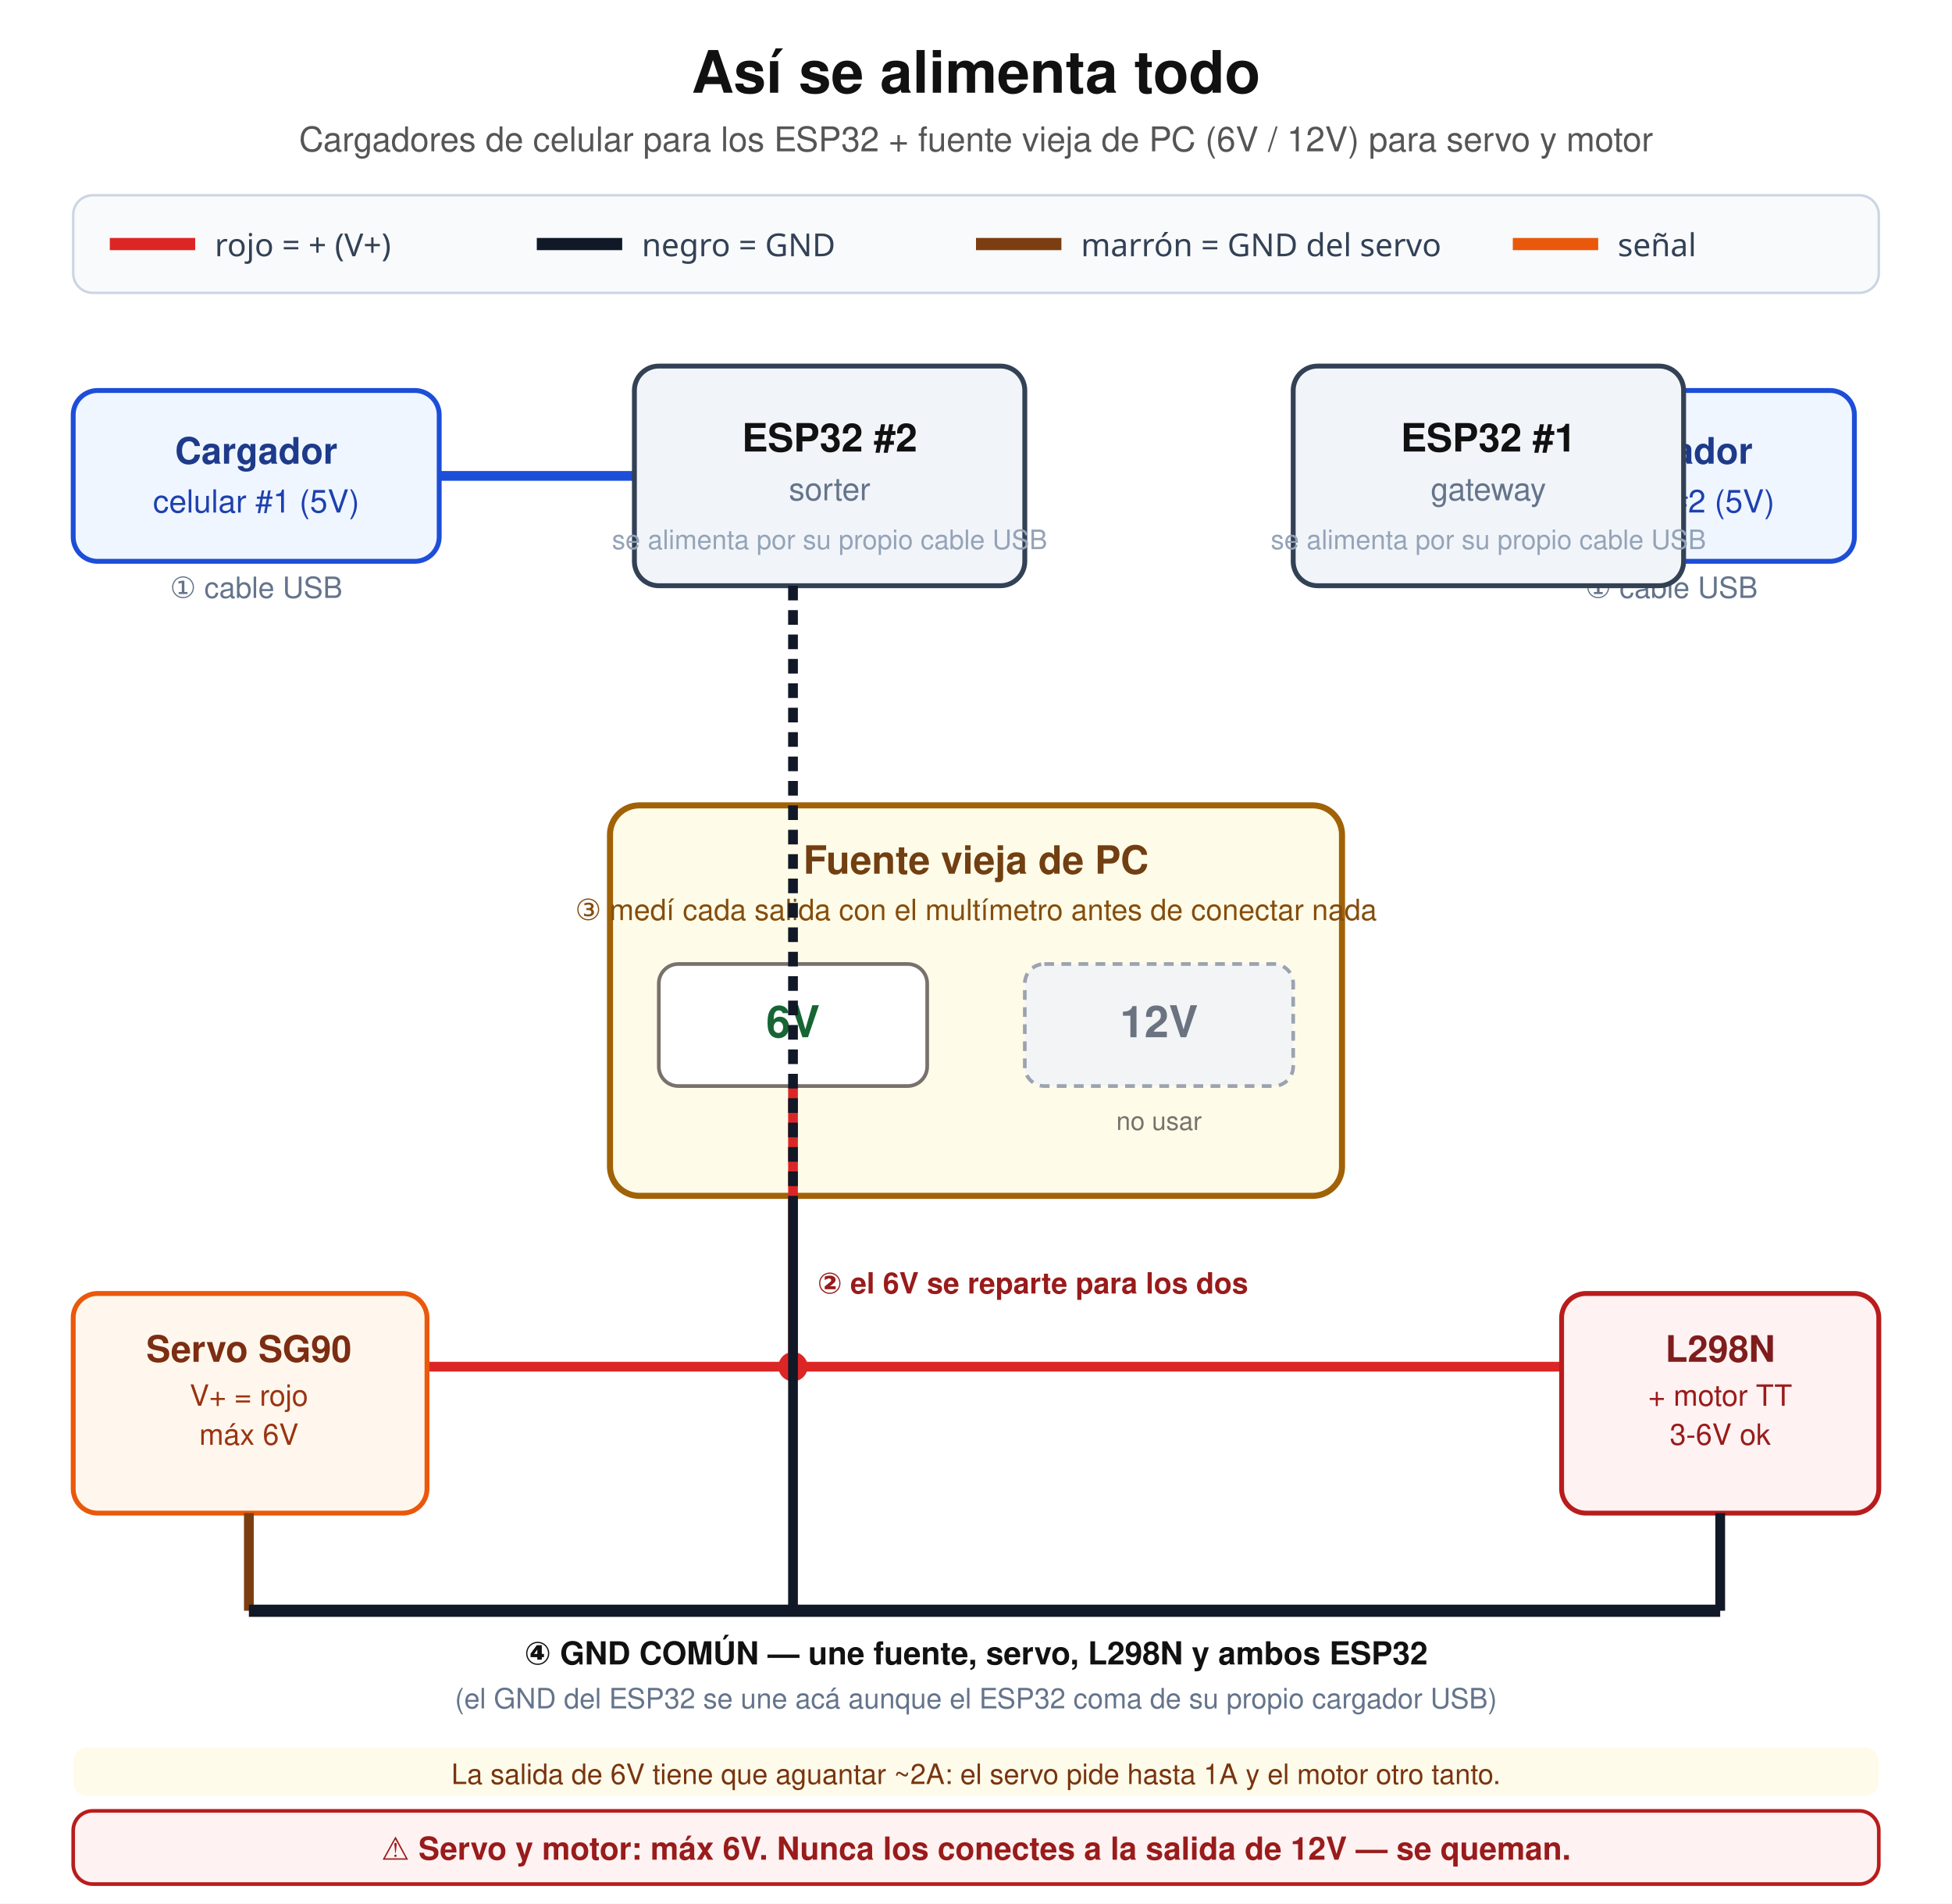
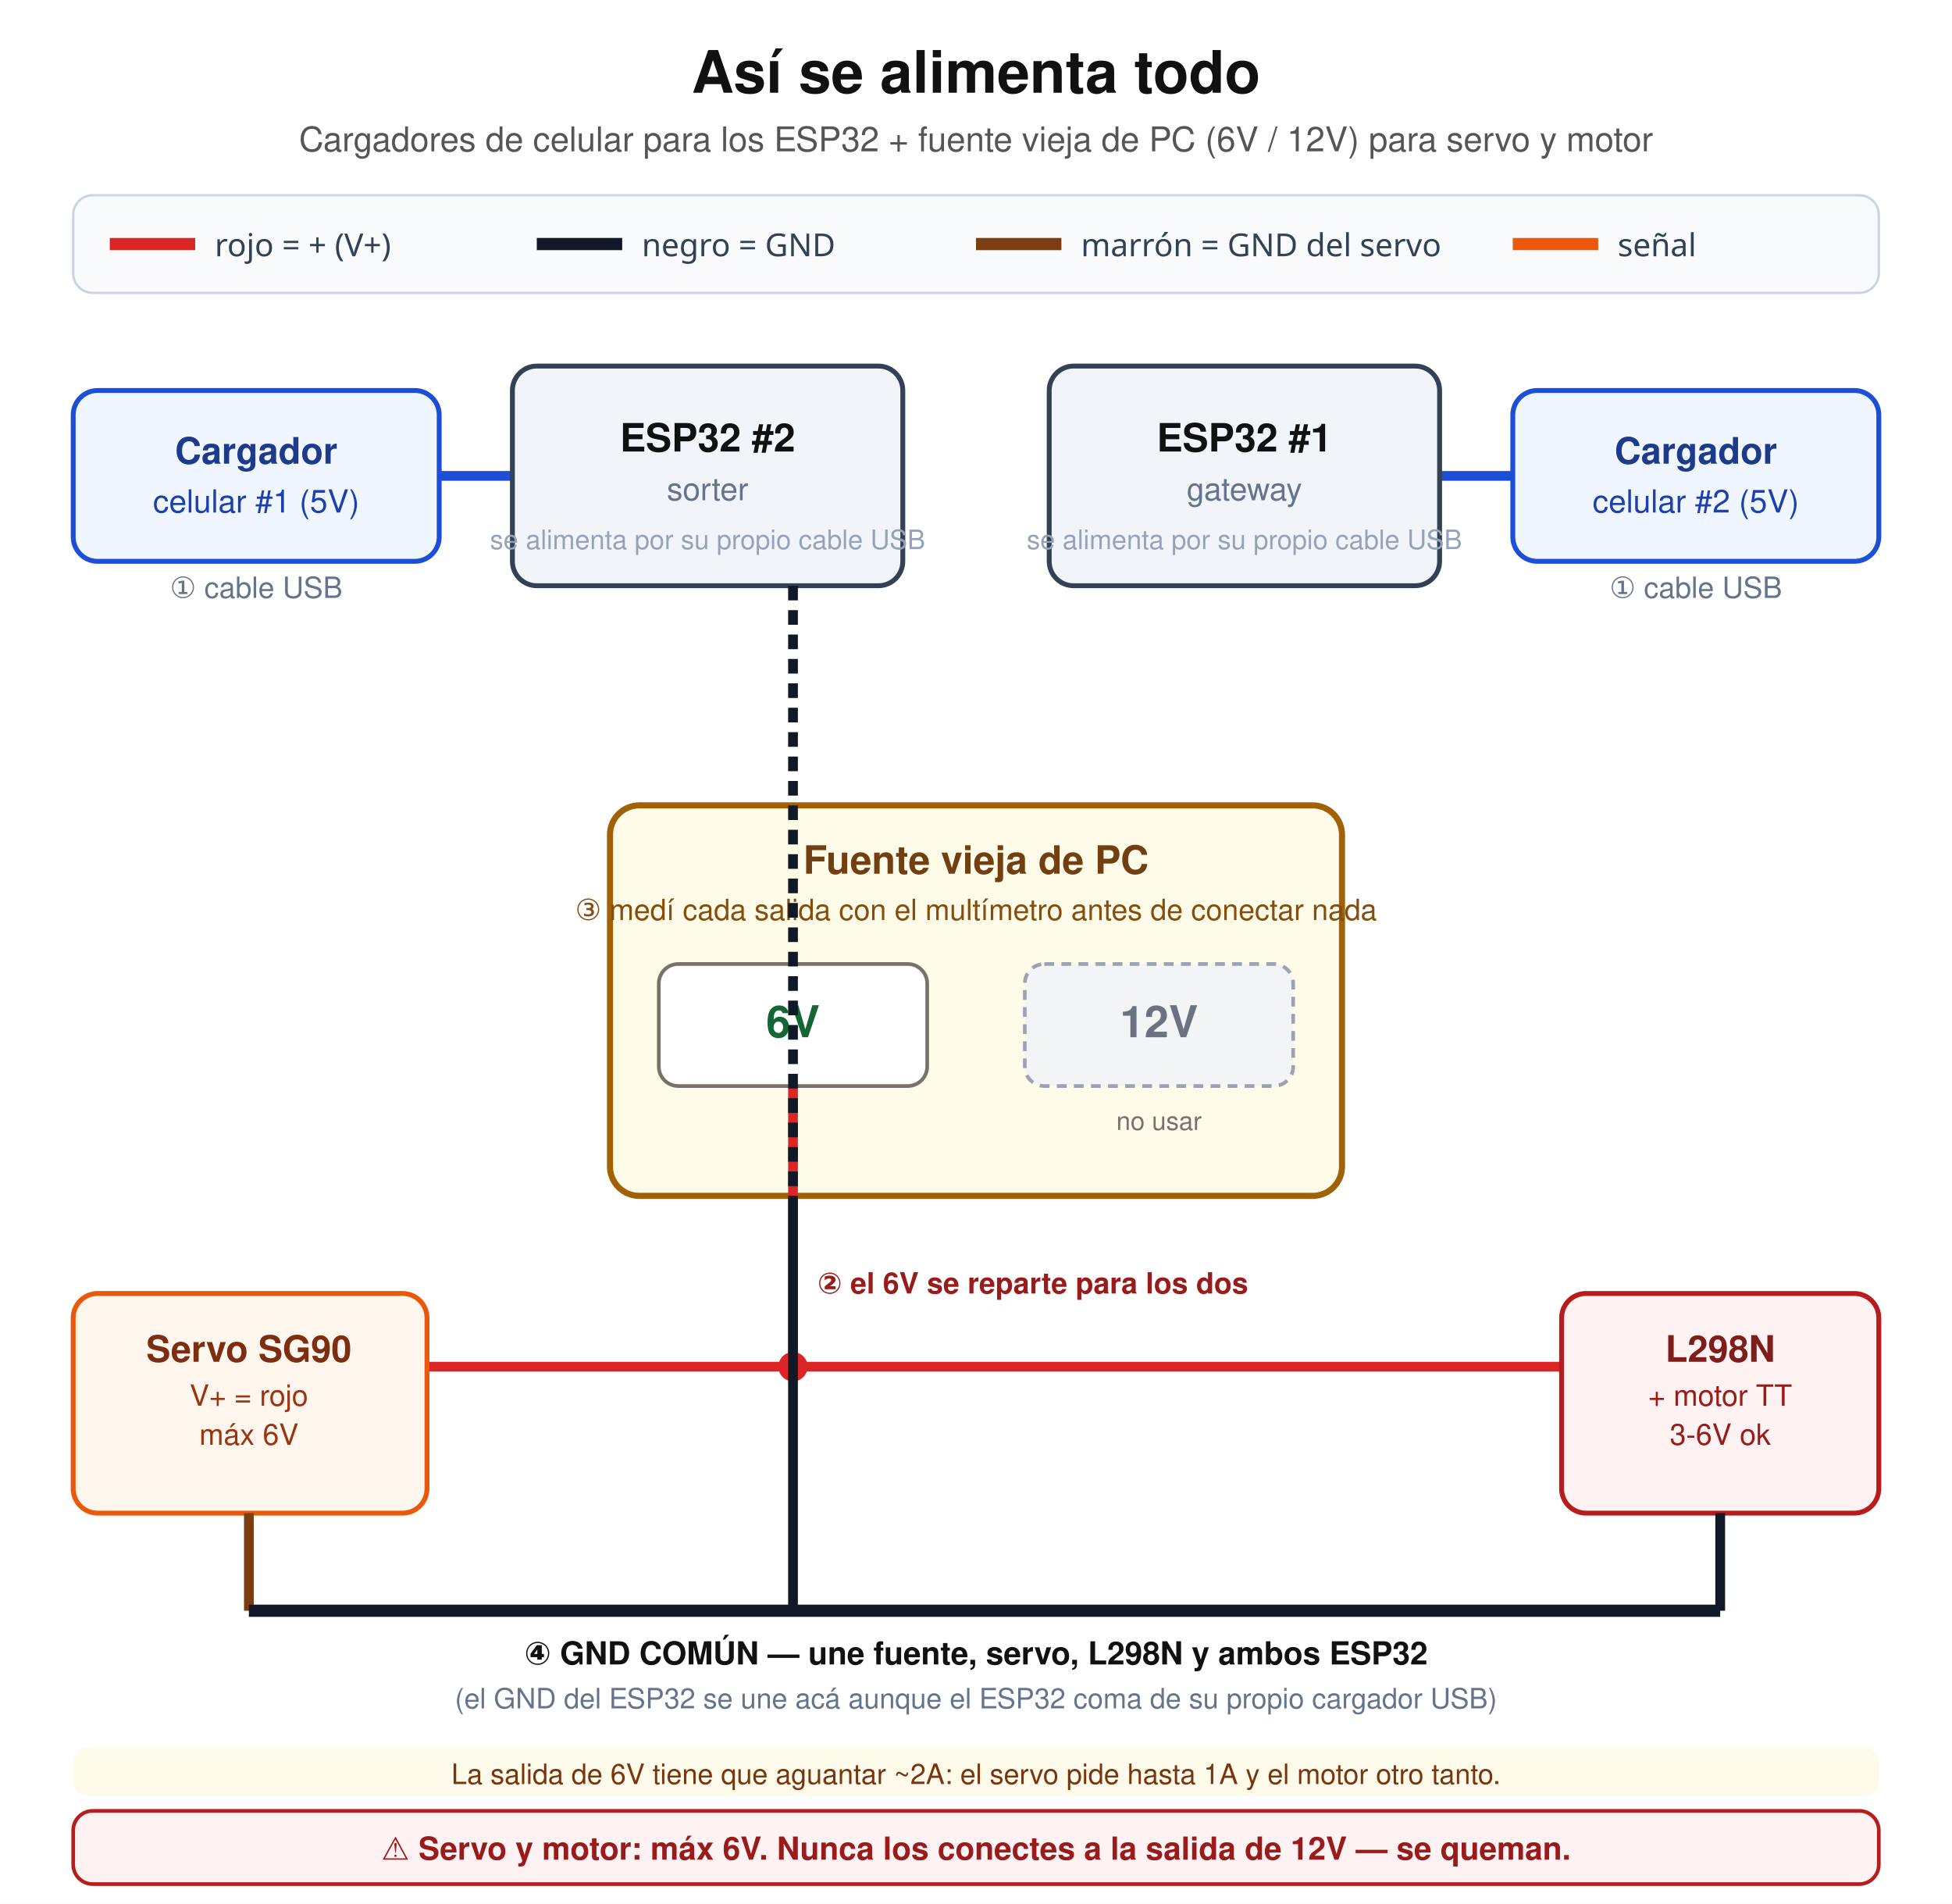
<svg xmlns="http://www.w3.org/2000/svg" viewBox="0 0 800 780" font-family="Segoe UI, Helvetica, Arial, sans-serif">
  <rect x="0" y="0" width="800" height="780" fill="#ffffff" />
  <text x="400" y="38" text-anchor="middle" font-size="24" font-weight="800" fill="#111">Así se alimenta todo</text>
  <text x="400" y="62" text-anchor="middle" font-size="14" fill="#555">Cargadores de celular para los ESP32 + fuente vieja de PC (6V / 12V) para servo y motor</text>
  <g font-family="sans-serif" font-size="13">
    <rect x="30" y="80" width="740" height="40" rx="8" fill="#f8fafc" stroke="#cbd5e1" />
    <line x1="45" y1="100" x2="80" y2="100" stroke="#dc2626" stroke-width="5" />
    <text x="88" y="105" fill="#334155">rojo = + (V+)</text>
    <line x1="220" y1="100" x2="255" y2="100" stroke="#111827" stroke-width="5" />
    <text x="263" y="105" fill="#334155">negro = GND</text>
    <line x1="400" y1="100" x2="435" y2="100" stroke="#7c3e10" stroke-width="5" />
    <text x="443" y="105" fill="#334155">marrón = GND del servo</text>
    <line x1="620" y1="100" x2="655" y2="100" stroke="#ea580c" stroke-width="5" />
    <text x="663" y="105" fill="#334155">señal</text>
  </g>
  <g>
    <rect x="30" y="160" width="150" height="70" rx="10" fill="#eff6ff" stroke="#1d4ed8" stroke-width="2" />
    <text x="105" y="190" text-anchor="middle" font-size="15" font-weight="700" fill="#1e3a8a">Cargador</text>
    <text x="105" y="210" text-anchor="middle" font-size="13" fill="#1e40af">celular #1 (5V)</text>
    <text x="105" y="245" text-anchor="middle" font-size="12" fill="#64748b">① cable USB</text>
  </g>
-   <line x1="180" y1="195" x2="260" y2="195" stroke="#1d4ed8" stroke-width="4" />
-   <rect x="260" y="150" width="160" height="90" rx="10" fill="#f1f5f9" stroke="#334155" stroke-width="2" />
-   <text x="340" y="185" text-anchor="middle" font-size="16" font-weight="800" fill="#111">ESP32 #2</text>
-   <text x="340" y="205" text-anchor="middle" font-size="13" fill="#64748b">sorter</text>
-   <text x="340" y="225" text-anchor="middle" font-size="11" fill="#94a3b8">se alimenta por su propio cable USB</text>
+   <line x1="180" y1="195" x2="210" y2="195" stroke="#1d4ed8" stroke-width="4" />
+   <rect x="210" y="150" width="160" height="90" rx="10" fill="#f1f5f9" stroke="#334155" stroke-width="2" />
+   <text x="290" y="185" text-anchor="middle" font-size="16" font-weight="800" fill="#111">ESP32 #2</text>
+   <text x="290" y="205" text-anchor="middle" font-size="13" fill="#64748b">sorter</text>
+   <text x="290" y="225" text-anchor="middle" font-size="11" fill="#94a3b8">se alimenta por su propio cable USB</text>
  <g>
-     <rect x="610" y="160" width="150" height="70" rx="10" fill="#eff6ff" stroke="#1d4ed8" stroke-width="2" />
-     <text x="685" y="190" text-anchor="middle" font-size="15" font-weight="700" fill="#1e3a8a">Cargador</text>
-     <text x="685" y="210" text-anchor="middle" font-size="13" fill="#1e40af">celular #2 (5V)</text>
-     <text x="685" y="245" text-anchor="middle" font-size="12" fill="#64748b">① cable USB</text>
+     <rect x="620" y="160" width="150" height="70" rx="10" fill="#eff6ff" stroke="#1d4ed8" stroke-width="2" />
+     <text x="695" y="190" text-anchor="middle" font-size="15" font-weight="700" fill="#1e3a8a">Cargador</text>
+     <text x="695" y="210" text-anchor="middle" font-size="13" fill="#1e40af">celular #2 (5V)</text>
+     <text x="695" y="245" text-anchor="middle" font-size="12" fill="#64748b">① cable USB</text>
  </g>
-   <line x1="610" y1="195" x2="530" y2="195" stroke="#1d4ed8" stroke-width="4" />
-   <rect x="530" y="150" width="160" height="90" rx="10" fill="#f1f5f9" stroke="#334155" stroke-width="2" />
-   <text x="610" y="185" text-anchor="middle" font-size="16" font-weight="800" fill="#111">ESP32 #1</text>
-   <text x="610" y="205" text-anchor="middle" font-size="13" fill="#64748b">gateway</text>
-   <text x="610" y="225" text-anchor="middle" font-size="11" fill="#94a3b8">se alimenta por su propio cable USB</text>
+   <line x1="620" y1="195" x2="590" y2="195" stroke="#1d4ed8" stroke-width="4" />
+   <rect x="430" y="150" width="160" height="90" rx="10" fill="#f1f5f9" stroke="#334155" stroke-width="2" />
+   <text x="510" y="185" text-anchor="middle" font-size="16" font-weight="800" fill="#111">ESP32 #1</text>
+   <text x="510" y="205" text-anchor="middle" font-size="13" fill="#64748b">gateway</text>
+   <text x="510" y="225" text-anchor="middle" font-size="11" fill="#94a3b8">se alimenta por su propio cable USB</text>
  <g>
    <rect x="250" y="330" width="300" height="160" rx="12" fill="#fefce8" stroke="#a16207" stroke-width="2.5" />
    <text x="400" y="358" text-anchor="middle" font-size="16" font-weight="800" fill="#713f12">Fuente vieja de PC</text>
    <text x="400" y="377" text-anchor="middle" font-size="12" fill="#854d0e">③ medí cada salida con el multímetro antes de conectar nada</text>
    <rect x="270" y="395" width="110" height="50" rx="8" fill="#ffffff" stroke="#78716c" stroke-width="1.5" />
    <text x="325" y="425" text-anchor="middle" font-size="18" font-weight="800" fill="#166534">6V</text>
    <rect x="420" y="395" width="110" height="50" rx="8" fill="#f3f4f6" stroke="#9ca3af" stroke-width="1.5" stroke-dasharray="4 3" />
    <text x="475" y="425" text-anchor="middle" font-size="18" font-weight="800" fill="#6b7280">12V</text>
    <text x="475" y="463" text-anchor="middle" font-size="10.5" fill="#78716c">no usar</text>
  </g>
  <line x1="325" y1="445" x2="325" y2="560" stroke="#dc2626" stroke-width="4" />
  <circle cx="325" cy="560" r="6" fill="#dc2626" />
  <text x="335" y="530" font-size="12" fill="#991b1b" font-weight="700">② el 6V se reparte para los dos</text>
  <line x1="325" y1="560" x2="175" y2="560" stroke="#dc2626" stroke-width="4" />
  <rect x="30" y="530" width="145" height="90" rx="10" fill="#fff7ed" stroke="#ea580c" stroke-width="2" />
  <text x="102" y="558" text-anchor="middle" font-size="15" font-weight="700" fill="#7c2d12">Servo SG90</text>
  <text x="102" y="576" text-anchor="middle" font-size="12" fill="#9a3412">V+ = rojo</text>
  <text x="102" y="592" text-anchor="middle" font-size="12" fill="#9a3412">máx 6V</text>
  <line x1="102" y1="620" x2="102" y2="660" stroke="#7c3e10" stroke-width="4" />
  <line x1="325" y1="560" x2="640" y2="560" stroke="#dc2626" stroke-width="4" />
  <rect x="640" y="530" width="130" height="90" rx="10" fill="#fef2f2" stroke="#b91c1c" stroke-width="2" />
  <text x="705" y="558" text-anchor="middle" font-size="15" font-weight="700" fill="#7f1d1d">L298N</text>
  <text x="705" y="576" text-anchor="middle" font-size="12" fill="#991b1b">+ motor TT</text>
  <text x="705" y="592" text-anchor="middle" font-size="12" fill="#991b1b">3-6V ok</text>
  <line x1="705" y1="620" x2="705" y2="660" stroke="#111827" stroke-width="4" />
  <line x1="102" y1="660" x2="705" y2="660" stroke="#111827" stroke-width="5" />
  <line x1="325" y1="490" x2="325" y2="660" stroke="#111827" stroke-width="4" />
  <line x1="325" y1="240" x2="325" y2="490" stroke="#111827" stroke-width="4" stroke-dasharray="6 4" />
  <text x="400" y="682" text-anchor="middle" font-size="13" font-weight="800" fill="#111">④ GND COMÚN — une fuente, servo, L298N y ambos ESP32</text>
  <text x="400" y="700" text-anchor="middle" font-size="11.5" fill="#64748b">(el GND del ESP32 se une acá aunque el ESP32 coma de su propio cargador USB)</text>
  <rect x="30" y="716" width="740" height="20" rx="6" fill="#fffbeb" stroke="none" />
  <text x="400" y="731" text-anchor="middle" font-size="11.5" fill="#78350f">La salida de 6V tiene que aguantar ~2A: el servo pide hasta 1A y el motor otro tanto.</text>
  <rect x="30" y="742" width="740" height="30" rx="8" fill="#fef2f2" stroke="#b91c1c" stroke-width="1.5" />
  <text x="400" y="762" text-anchor="middle" font-size="13" fill="#991b1b" font-weight="700">⚠ Servo y motor: máx 6V. Nunca los conectes a la salida de 12V — se queman.</text>
</svg>
